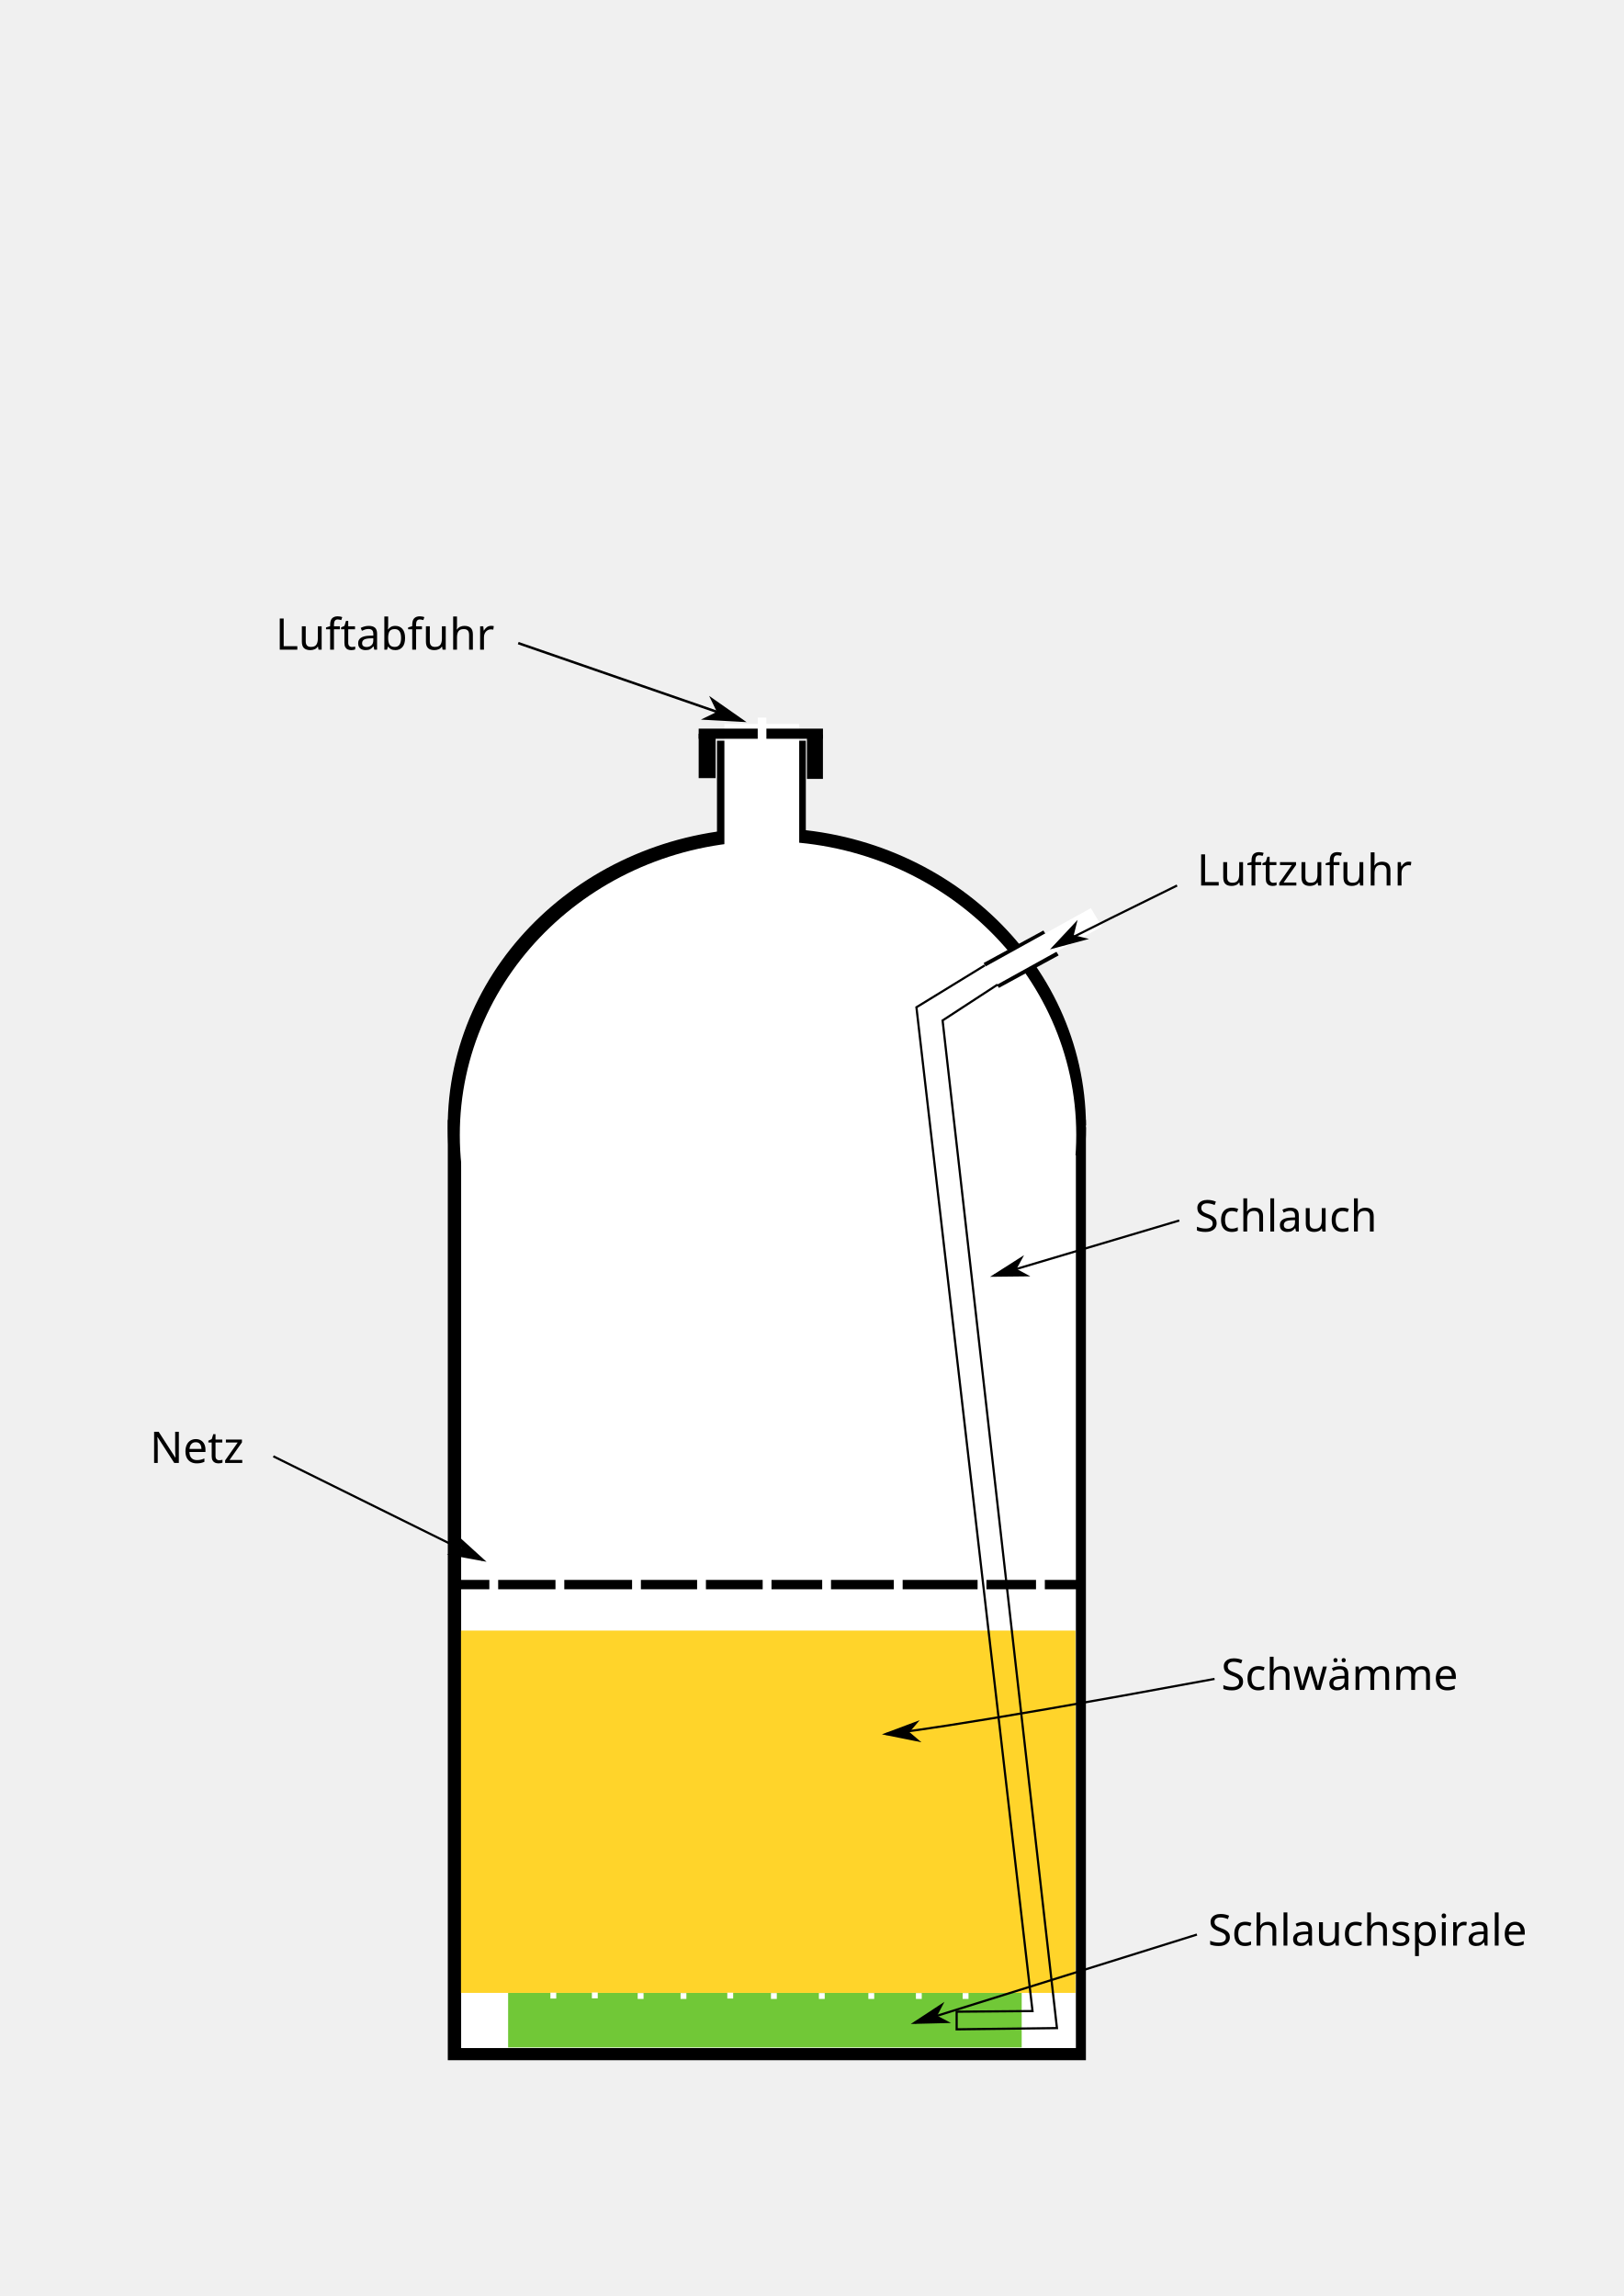
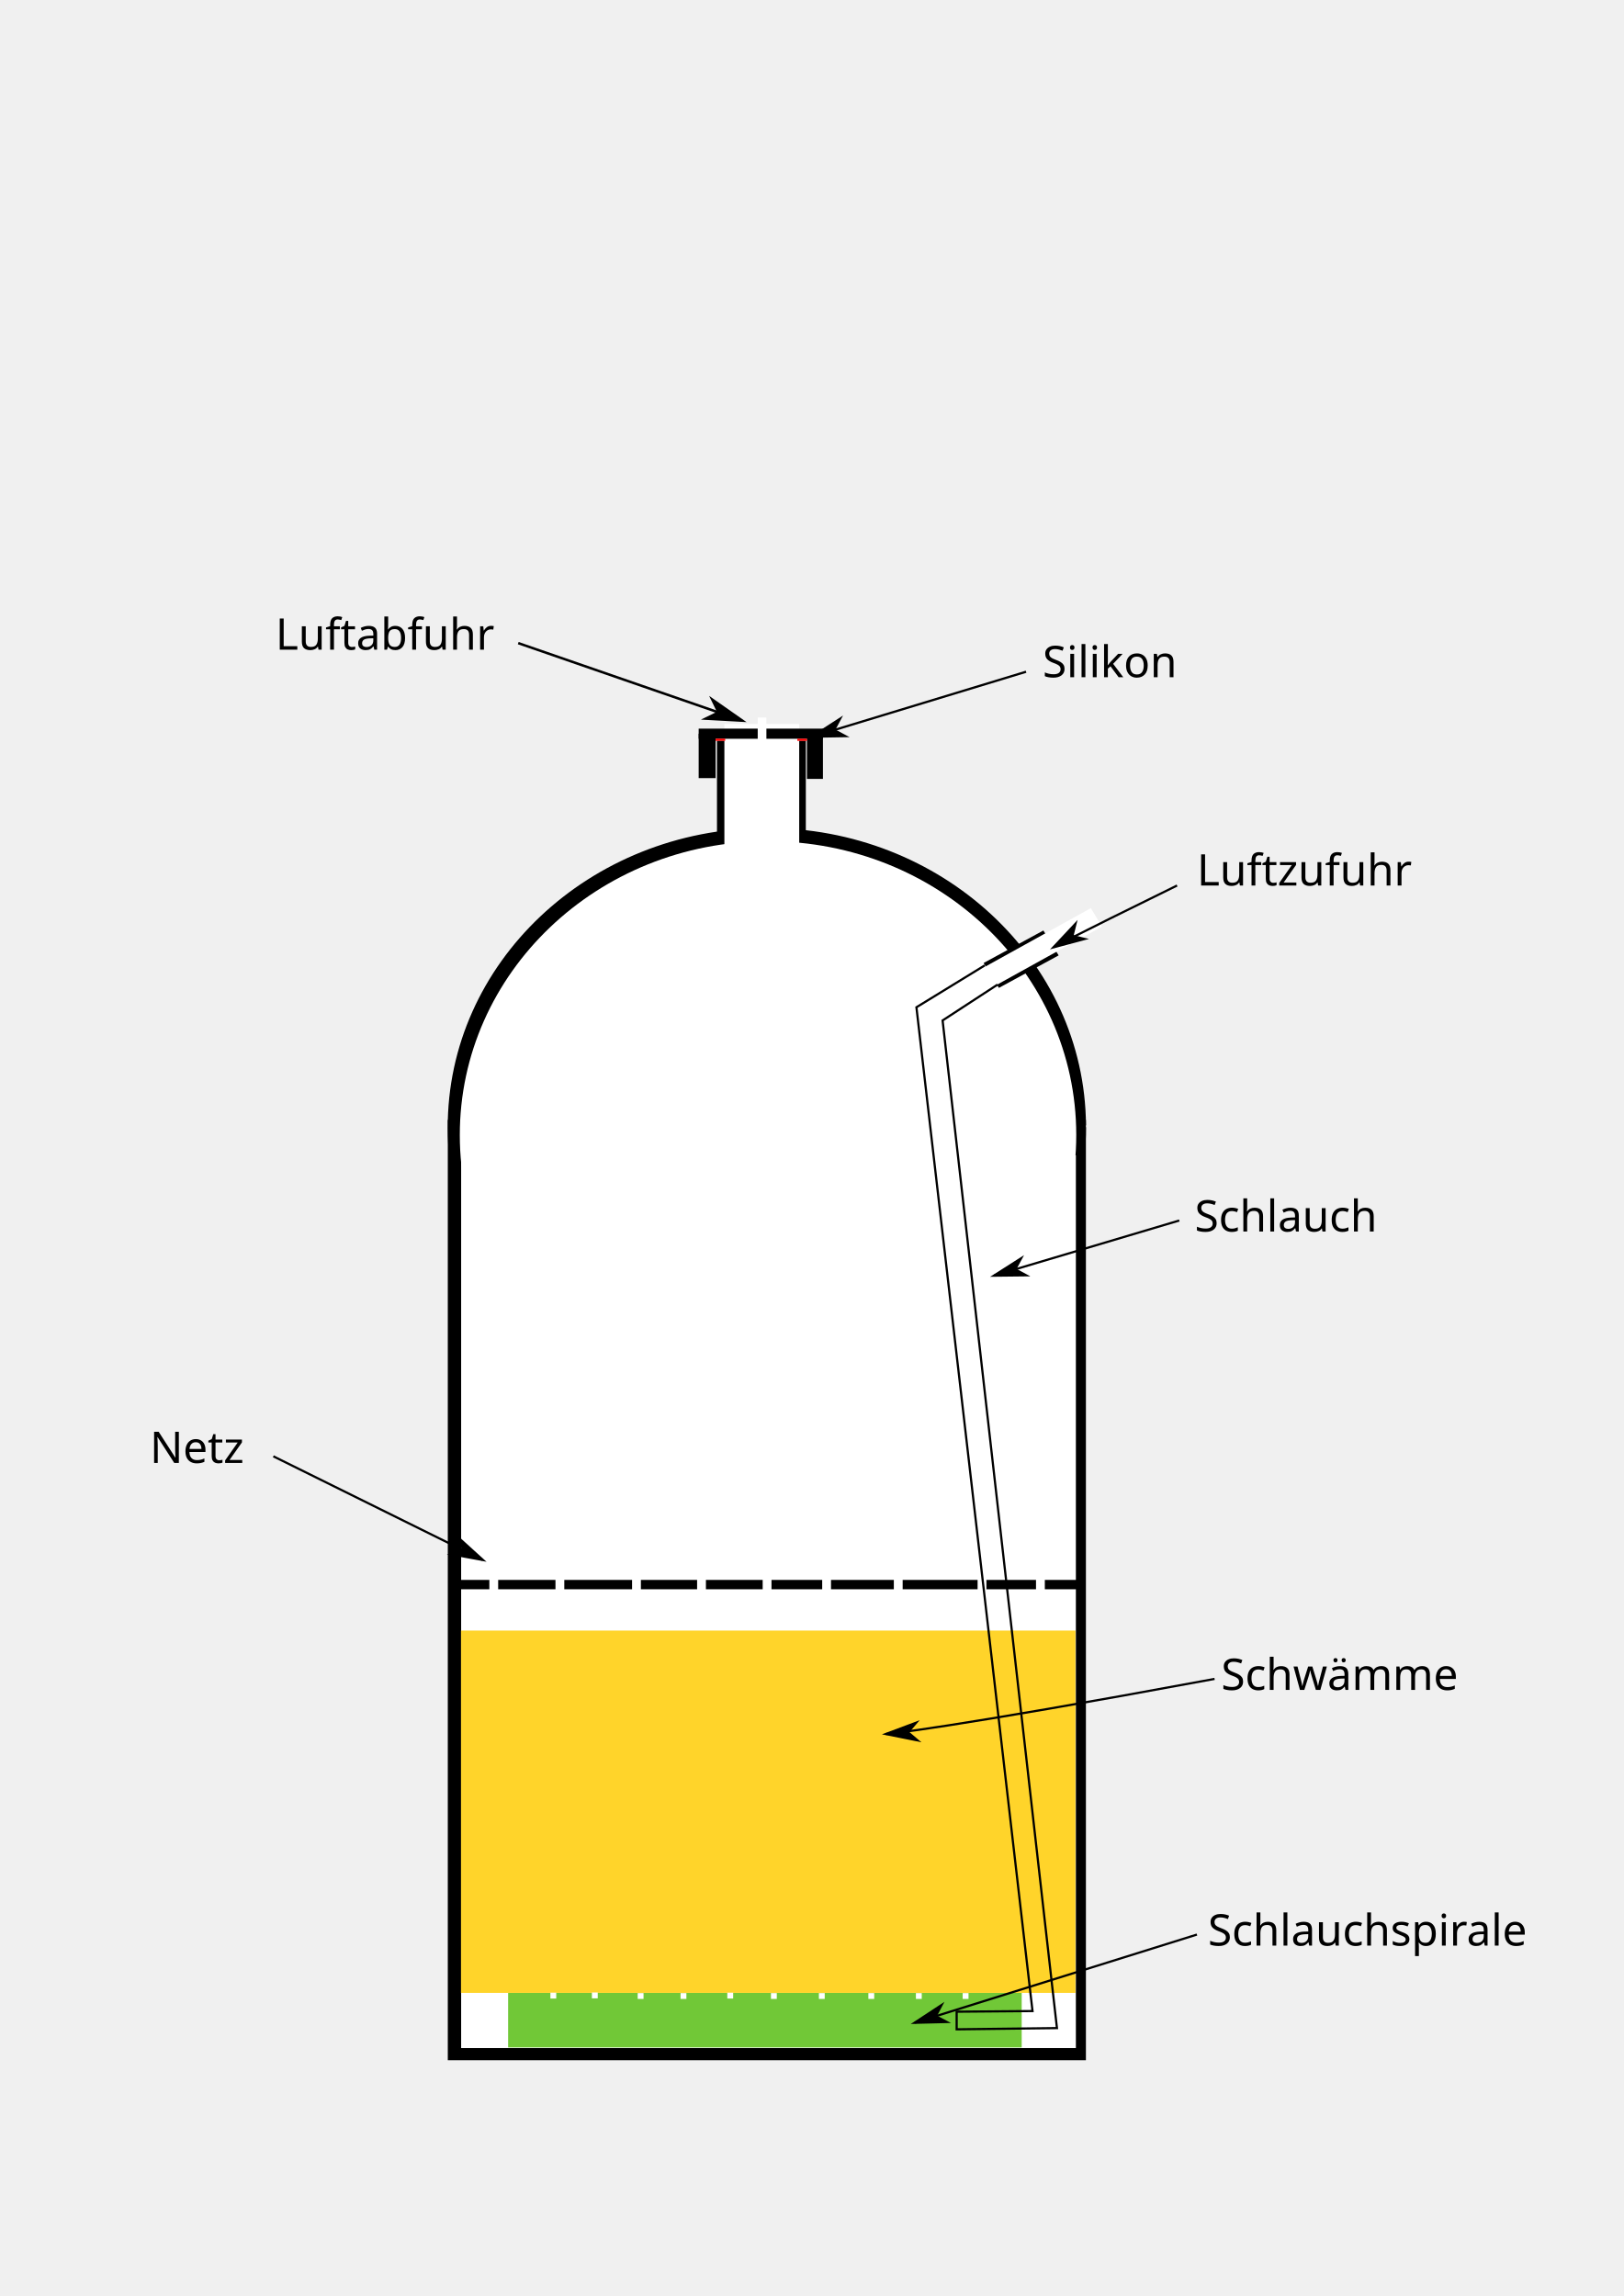
<svg xmlns="http://www.w3.org/2000/svg" width="210mm" height="297mm" viewBox="0 0 744.094 1052.362" id="svg2" version="1.1">
  <defs id="defs4">
+     <marker orient="auto" refY="0.0" refX="0.0" id="marker4262" style="overflow:visible;">
+       <path id="path4264" d="M 0.0,0.0 L 5.0,-5.0 L -12.5,0.0 L 5.0,5.0 L 0.0,0.0 z " style="fill-rule:evenodd;stroke:#000000;stroke-width:1pt;stroke-opacity:1;fill:#000000;fill-opacity:1" transform="scale(0.8) rotate(180) translate(12.5,0)" />
+     </marker>
    <marker style="overflow:visible;" id="marker4992" refX="0.0" refY="0.0" orient="auto">
      <path transform="scale(0.8) rotate(180) translate(12.5,0)" style="fill-rule:evenodd;stroke:#000000;stroke-width:1pt;stroke-opacity:1;fill:#000000;fill-opacity:1" d="M 0.0,0.0 L 5.0,-5.0 L -12.5,0.0 L 5.0,5.0 L 0.0,0.0 z " id="path4994" />
    </marker>
    <marker orient="auto" refY="0.0" refX="0.0" id="marker4850" style="overflow:visible;">
      <path id="path4852" d="M 0.0,0.0 L 5.0,-5.0 L -12.5,0.0 L 5.0,5.0 L 0.0,0.0 z " style="fill-rule:evenodd;stroke:#000000;stroke-width:1pt;stroke-opacity:1;fill:#000000;fill-opacity:1" transform="scale(0.8) rotate(180) translate(12.5,0)" />
    </marker>
    <marker style="overflow:visible;" id="marker4798" refX="0.0" refY="0.0" orient="auto">
      <path transform="scale(0.8) rotate(180) translate(12.5,0)" style="fill-rule:evenodd;stroke:#000000;stroke-width:1pt;stroke-opacity:1;fill:#000000;fill-opacity:1" d="M 0.0,0.0 L 5.0,-5.0 L -12.5,0.0 L 5.0,5.0 L 0.0,0.0 z " id="path4800" />
    </marker>
    <marker orient="auto" refY="0.0" refX="0.0" id="marker4752" style="overflow:visible;">
      <path id="path4754" d="M 0.0,0.0 L 5.0,-5.0 L -12.5,0.0 L 5.0,5.0 L 0.0,0.0 z " style="fill-rule:evenodd;stroke:#000000;stroke-width:1pt;stroke-opacity:1;fill:#000000;fill-opacity:1" transform="scale(0.8) rotate(180) translate(12.5,0)" />
    </marker>
    <marker orient="auto" refY="0.0" refX="0.0" id="marker4678" style="overflow:visible;">
      <path id="path4680" d="M 0.0,0.0 L 5.0,-5.0 L -12.5,0.0 L 5.0,5.0 L 0.0,0.0 z " style="fill-rule:evenodd;stroke:#000000;stroke-width:1pt;stroke-opacity:1;fill:#000000;fill-opacity:1" transform="scale(0.8) rotate(180) translate(12.5,0)" />
    </marker>
    <marker orient="auto" refY="0.0" refX="0.0" id="Arrow1Lend" style="overflow:visible;">
      <path id="path4299" d="M 0.0,0.0 L 5.0,-5.0 L -12.5,0.0 L 5.0,5.0 L 0.0,0.0 z " style="fill-rule:evenodd;stroke:#000000;stroke-width:1pt;stroke-opacity:1;fill:#000000;fill-opacity:1" transform="scale(0.8) rotate(180) translate(12.5,0)" />
    </marker>
  </defs>
  <g id="layer1">
    <rect style="fill:#000000;fill-rule:evenodd;stroke:#000000;stroke-width:1px;stroke-linecap:butt;stroke-linejoin:miter;stroke-opacity:1" id="rect3346" width="291.429" height="430" x="205.714" y="513.791" />
    <path style="fill:#000000" id="path3356" d="M 497.679,516.648 A 146.25,137.143 0 0 1 351.665,653.791 146.25,137.143 0 0 1 205.179,517.091 146.25,137.143 0 0 1 350.72,379.507 146.25,137.143 0 0 1 497.676,515.762 l -146.247,0.886 z" />
    <rect style="fill:#ffffff" id="rect3360" width="281.718" height="409.214" x="211.327" y="529.505" />
    <path style="fill:#ffffff" id="path3362" d="M 493.214,520.219 A 141.25,134.643 0 0 1 352.001,654.862 141.25,134.643 0 0 1 210.714,520.289 141.25,134.643 0 0 1 351.854,385.576 a 141.25,134.643 0 0 1 141.36,134.503" />
    <rect style="fill:#000000" id="rect3366" width="40.714" height="42.857" x="328.571" y="339.505" />
    <rect style="fill:#ffffff" id="rect3368" width="34.286" height="59.107" x="331.964" y="331.826" />
    <rect style="fill:#000000" id="rect3379" width="31.175" height="13.384" x="153.917" y="603.926" transform="matrix(0.8784539,-0.4778271,0.5225052,0.8526361,0,0)" />
    <rect style="fill:#ffffff" id="rect3385" width="64.58" height="9.861" x="149.341" y="606.745" transform="matrix(0.8747122,-0.4846428,0.515516,0.85688,0,0)" />
    <rect style="fill:#71c837" id="rect3426" width="235.357" height="25" x="232.857" y="913.434" />
    <rect style="fill:#ffd42a" id="rect3428" width="281.598" height="166.071" x="211.259" y="747.362" />
    <path style="fill:#000000" d="m 210.357,724.148 283.929,0 0,4.286 -283.929,0 z" id="rect3352" />
    <rect style="fill:#ffffff" id="rect4155" width="4.041" height="24.749" x="254.558" y="711.688" />
    <rect style="fill:#ffffff" id="rect4155-8" width="4.041" height="24.749" x="289.661" y="711.941" />
    <rect style="fill:#ffffff" id="rect4155-8-9" width="4.041" height="24.749" x="319.461" y="711.688" />
    <rect style="fill:#ffffff" id="rect4155-8-93" width="4.041" height="24.749" x="224.254" y="711.183" />
    <rect style="fill:#ffffff" id="rect4155-8-9-7" width="4.041" height="24.749" x="349.513" y="712.698" />
    <rect style="fill:#ffffff" id="rect4155-8-9-0" width="4.041" height="24.749" x="376.787" y="712.698" />
    <rect style="fill:#ffffff" id="rect4155-8-9-1" width="4.041" height="24.749" x="474.772" y="711.688" />
    <rect style="fill:#ffffff" id="rect4155-8-9-8" width="4.041" height="24.749" x="448.003" y="711.183" />
    <rect style="fill:#ffffff" id="rect4155-8-9-6" width="4.041" height="24.749" x="409.617" y="712.698" />
    <path style="fill:none;fill-rule:evenodd;stroke:#000000;stroke-width:1px;stroke-linecap:butt;stroke-linejoin:miter;stroke-opacity:1" d="m 451.286,442.483 -31.315,19.193 53.199,460.081 -34.764,0.296 0,8.081 45.962,-0.568 -52.404,-461.846 25.179,-16.429" id="path4250" />
    <rect style="fill:#ffffff" id="rect4252" width="2.679" height="2.679" x="271.25" y="913.255" />
    <rect style="fill:#ffffff" id="rect4252-6" width="2.679" height="2.679" x="292.232" y="913.523" />
    <rect style="fill:#ffffff" id="rect4252-62" width="2.679" height="2.679" x="375.268" y="913.523" />
    <rect style="fill:#ffffff" id="rect4252-8" width="2.679" height="2.679" x="397.946" y="913.523" />
    <rect style="fill:#ffffff" id="rect4252-9" width="2.679" height="2.679" x="419.732" y="913.523" />
    <rect style="fill:#ffffff" id="rect4252-2" width="2.679" height="2.679" x="441.161" y="913.523" />
    <rect style="fill:#ffffff" id="rect4252-629" width="2.679" height="2.679" x="311.875" y="913.523" />
    <rect style="fill:#ffffff" id="rect4252-4" width="2.679" height="2.679" x="333.304" y="913.344" />
    <rect style="fill:#ffffff" id="rect4252-60" width="2.679" height="2.679" x="353.304" y="913.523" />
    <rect style="fill:#ffffff" id="rect4252-80" width="2.679" height="2.679" x="252.232" y="913.344" />
    <rect style="fill:#000000" id="rect4317" width="56.964" height="4.643" x="320.179" y="333.969" />
    <rect style="fill:#000000" id="rect4319" width="7.763" height="20.357" x="320.179" y="336.291" />
    <rect style="fill:#000000" id="rect4319-3" width="7.321" height="20.357" x="369.804" y="336.648" />
    <rect style="fill:#ffffff" id="rect4336" width="3.977" height="14.395" x="347.24" y="328.904" />
    <text xml:space="preserve" style="font-style:normal;font-weight:normal;font-size:22.5px;line-height:125%;font-family:sans-serif;letter-spacing:0px;word-spacing:0px;fill:#000000;fill-opacity:1;stroke:none;stroke-width:1px;stroke-linecap:butt;stroke-linejoin:miter;stroke-opacity:1" x="243.447" y="819.017" id="text3454">
      <tspan id="tspan3456" x="243.447" y="819.017" />
    </text>
    <text xml:space="preserve" style="font-style:normal;font-weight:normal;font-size:20px;line-height:125%;font-family:sans-serif;letter-spacing:0px;word-spacing:0px;fill:#000000;fill-opacity:1;stroke:none;stroke-width:1px;stroke-linecap:butt;stroke-linejoin:miter;stroke-opacity:1" x="68.69" y="670.525" id="text3462">
      <tspan id="tspan3464" x="68.69" y="670.525">Netz</tspan>
    </text>
    <text xml:space="preserve" style="font-style:normal;font-weight:normal;font-size:20px;line-height:125%;font-family:sans-serif;letter-spacing:0px;word-spacing:0px;fill:#000000;fill-opacity:1;stroke:none;stroke-width:1px;stroke-linecap:butt;stroke-linejoin:miter;stroke-opacity:1" x="559.625" y="774.57" id="text3466">
      <tspan id="tspan3468" x="559.625" y="774.57">Schwämme</tspan>
    </text>
    <text xml:space="preserve" style="font-style:normal;font-weight:normal;font-size:20px;line-height:125%;font-family:sans-serif;letter-spacing:0px;word-spacing:0px;fill:#000000;fill-opacity:1;stroke:none;stroke-width:1px;stroke-linecap:butt;stroke-linejoin:miter;stroke-opacity:1" x="553.564" y="891.748" id="text3470">
      <tspan id="tspan3472" x="553.564" y="891.748">Schlauchspirale</tspan>
    </text>
    <text xml:space="preserve" style="font-style:normal;font-weight:normal;font-size:20px;line-height:125%;font-family:sans-serif;letter-spacing:0px;word-spacing:0px;fill:#000000;fill-opacity:1;stroke:none;stroke-width:1px;stroke-linecap:butt;stroke-linejoin:miter;stroke-opacity:1" x="547.503" y="564.459" id="text3474">
      <tspan id="tspan3476" x="547.503" y="564.459">Schlauch</tspan>
    </text>
    <text xml:space="preserve" style="font-style:normal;font-weight:normal;font-size:20px;line-height:125%;font-family:sans-serif;letter-spacing:0px;word-spacing:0px;fill:#000000;fill-opacity:1;stroke:none;stroke-width:1px;stroke-linecap:butt;stroke-linejoin:miter;stroke-opacity:1" x="548.513" y="405.865" id="text3478">
      <tspan id="tspan3480" x="548.513" y="405.865">Luftzufuhr</tspan>
    </text>
    <text xml:space="preserve" style="font-style:normal;font-weight:normal;font-size:20px;line-height:125%;font-family:sans-serif;letter-spacing:0px;word-spacing:0px;fill:#000000;fill-opacity:1;stroke:none;stroke-width:1px;stroke-linecap:butt;stroke-linejoin:miter;stroke-opacity:1" x="126.269" y="297.778" id="text3482">
      <tspan id="tspan3484" x="126.269" y="297.778">Luftabfuhr</tspan>
    </text>
    <path style="fill:none;fill-rule:evenodd;stroke:#000000;stroke-width:1.134px;stroke-linecap:butt;stroke-linejoin:miter;stroke-opacity:1;marker-end:url(#Arrow1Lend)" d="m 237.49,294.768 c 86.252,29.849 102.561,35.493 102.561,35.493" id="path3490" />
    <path style="fill:none;fill-rule:evenodd;stroke:#000000;stroke-width:1px;stroke-linecap:butt;stroke-linejoin:miter;stroke-opacity:1;marker-end:url(#marker4850)" d="m 125.259,667.494 95.965,47.477" id="path4668" />
    <path style="fill:none;fill-rule:evenodd;stroke:#000000;stroke-width:1px;stroke-linecap:butt;stroke-linejoin:miter;stroke-opacity:1;marker-end:url(#marker4678)" d="m 539.421,405.865 c -51.518,25.254 -56.569,28.284 -56.569,28.284" id="path4670" />
    <path style="fill:none;fill-rule:evenodd;stroke:#000000;stroke-width:1px;stroke-linecap:butt;stroke-linejoin:miter;stroke-opacity:1;marker-end:url(#marker4752)" d="M 556.594,769.519 C 431.335,792.753 406.081,794.773 406.081,794.773" id="path4674" />
    <path style="fill:none;fill-rule:evenodd;stroke:#000000;stroke-width:1px;stroke-linecap:butt;stroke-linejoin:miter;stroke-opacity:1;marker-end:url(#marker4798)" d="M 548.513,886.697 C 419.213,927.103 419.213,927.103 419.213,927.103" id="path4676" />
    <path style="fill:none;fill-rule:evenodd;stroke:#000000;stroke-width:1px;stroke-linecap:butt;stroke-linejoin:miter;stroke-opacity:1;marker-end:url(#marker4992)" d="m 540.432,559.408 -84.853,25.254" id="path4984" />
+     <rect style="fill:#ff0000;stroke:none" id="rect3401" width="4.388" height="0.979" x="327.952" y="338.563" />
+     <rect style="fill:#ff0000;stroke:none" id="rect3401-1" width="4.388" height="0.979" x="365.407" y="338.579" />
+     <path style="fill:none;fill-rule:evenodd;stroke:#000000;stroke-width:1.02px;stroke-linecap:butt;stroke-linejoin:miter;stroke-opacity:1;marker-end:url(#marker4262)" d="m 470.217,307.887 -97.826,29.72" id="path3418" />
+     <text xml:space="preserve" style="font-style:normal;font-weight:normal;font-size:40px;line-height:125%;font-family:sans-serif;letter-spacing:0px;word-spacing:0px;fill:#000000;fill-opacity:1;stroke:none;stroke-width:1px;stroke-linecap:butt;stroke-linejoin:miter;stroke-opacity:1" x="477.802" y="310.405" id="text4392">
+       <tspan id="tspan4394" x="477.802" y="310.405" style="font-size:20px">Silikon</tspan>
+     </text>
  </g>
</svg>
